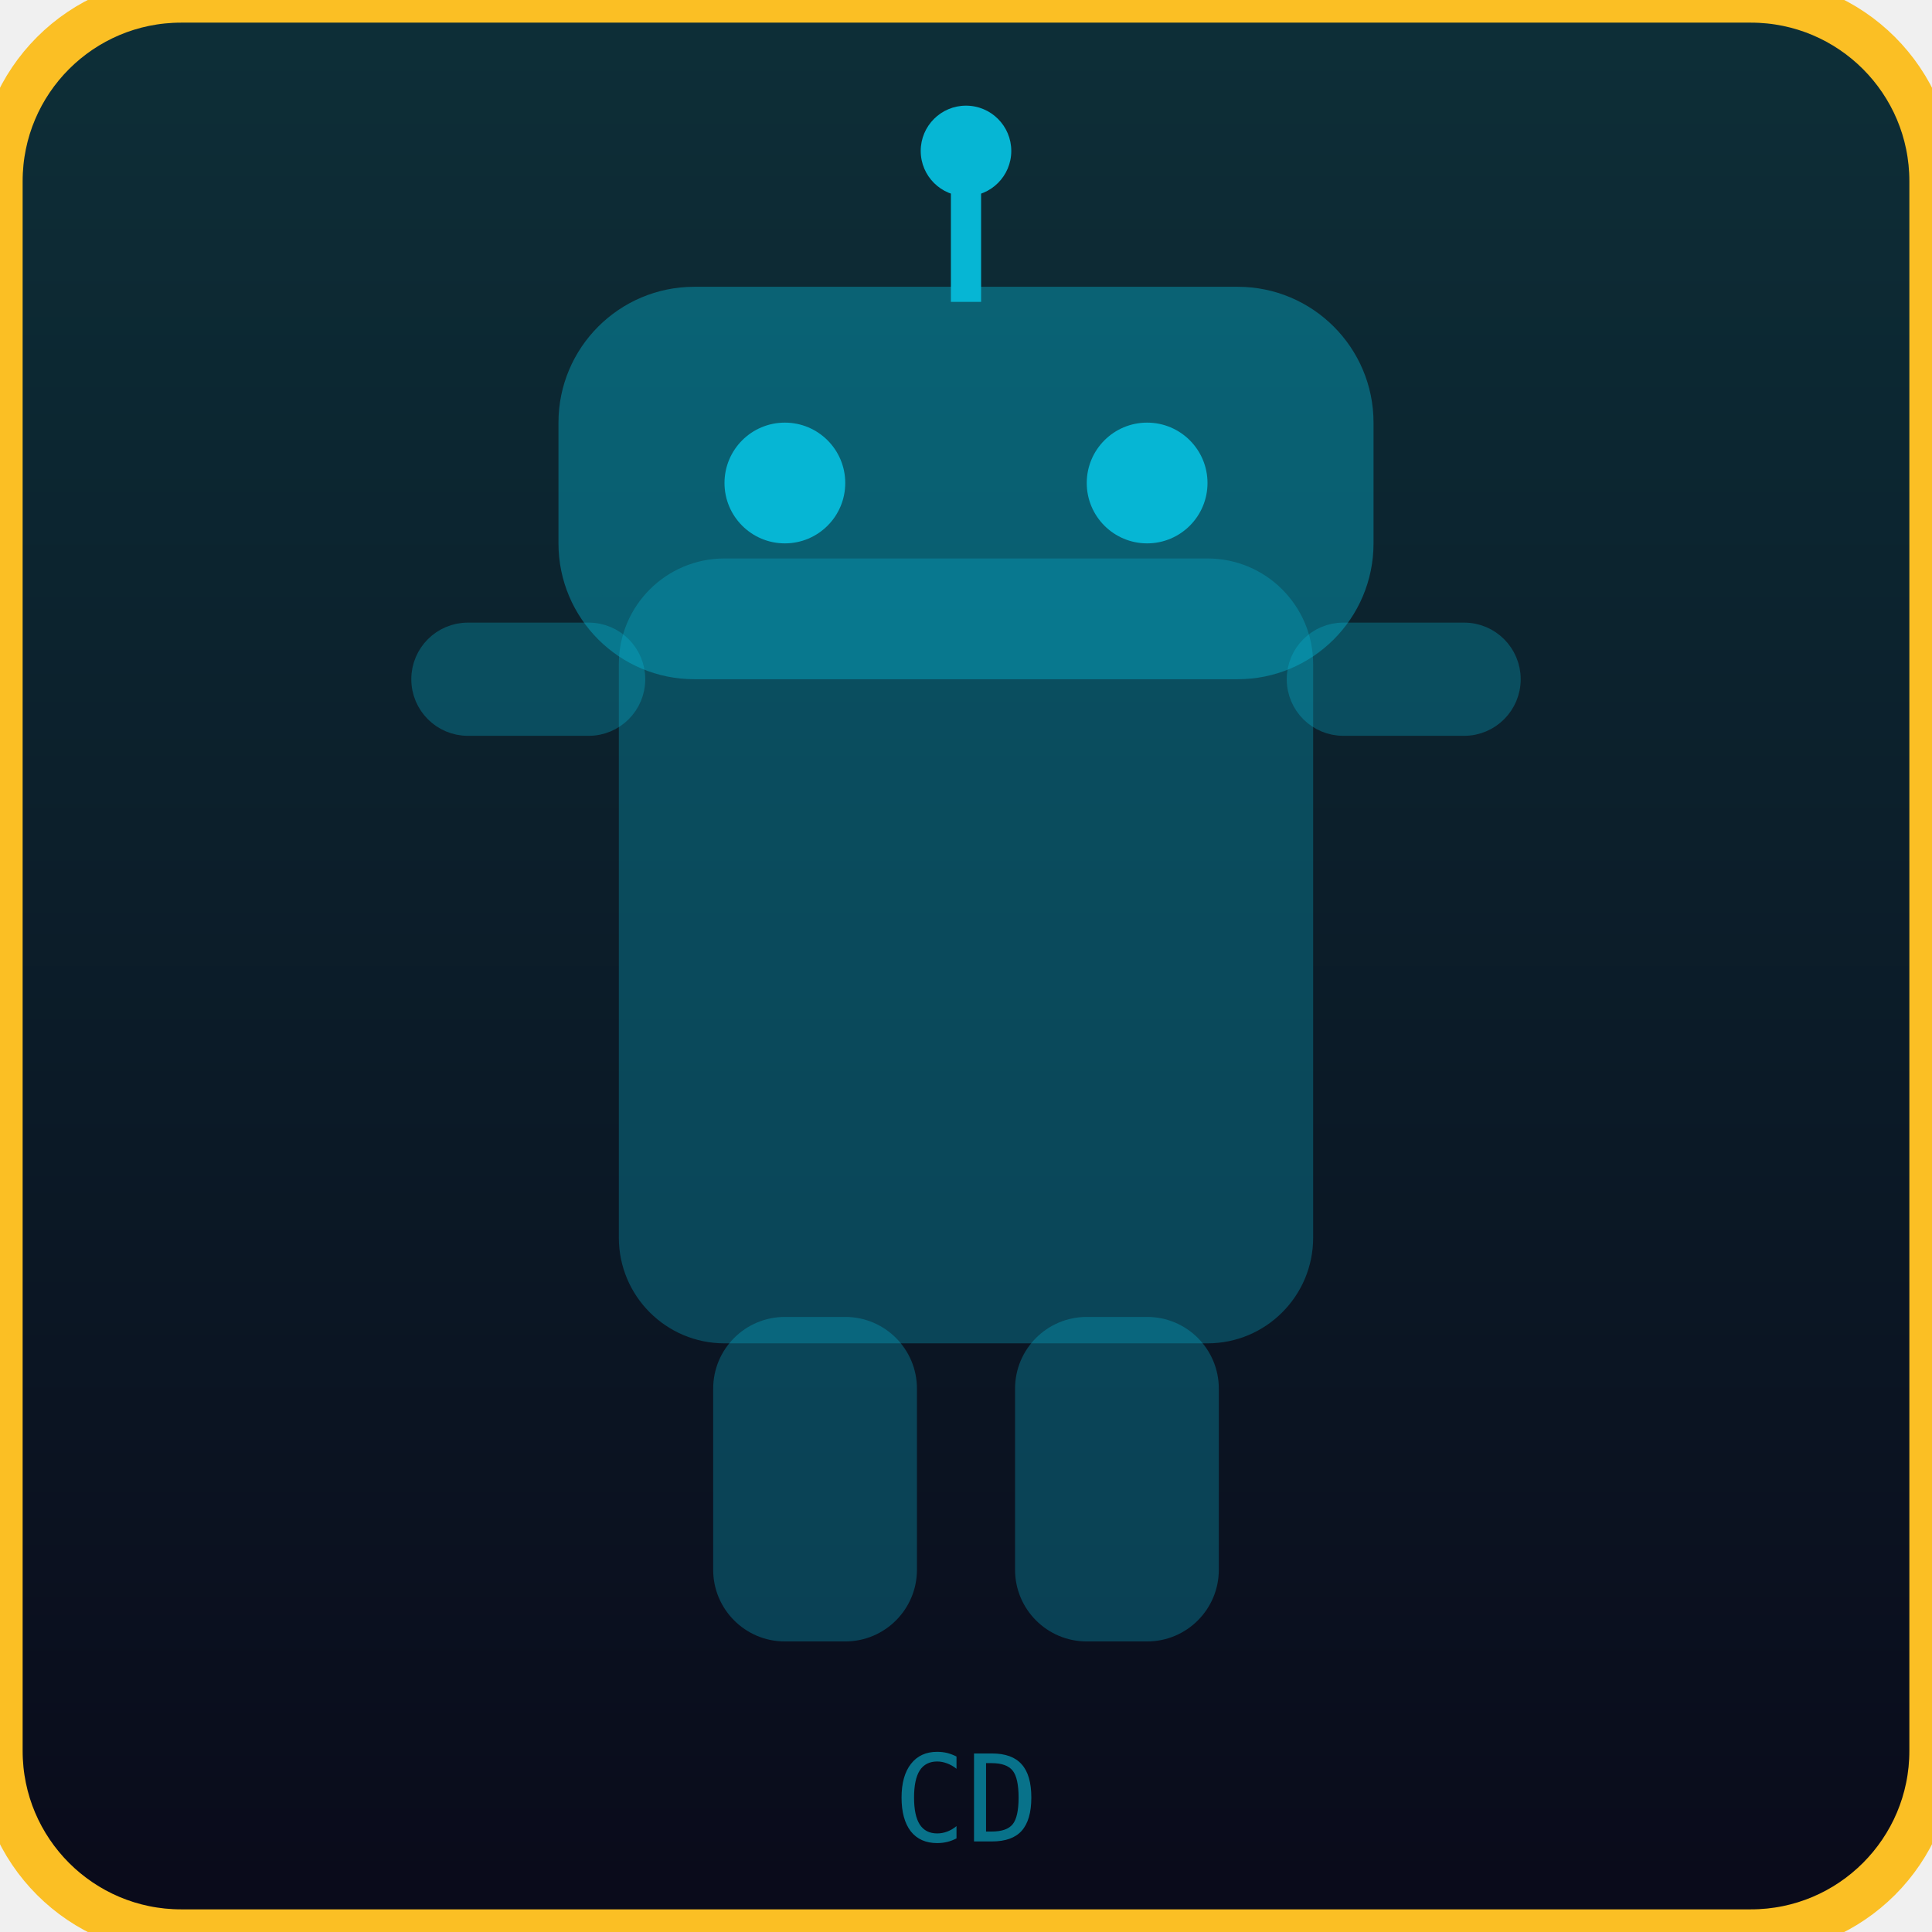
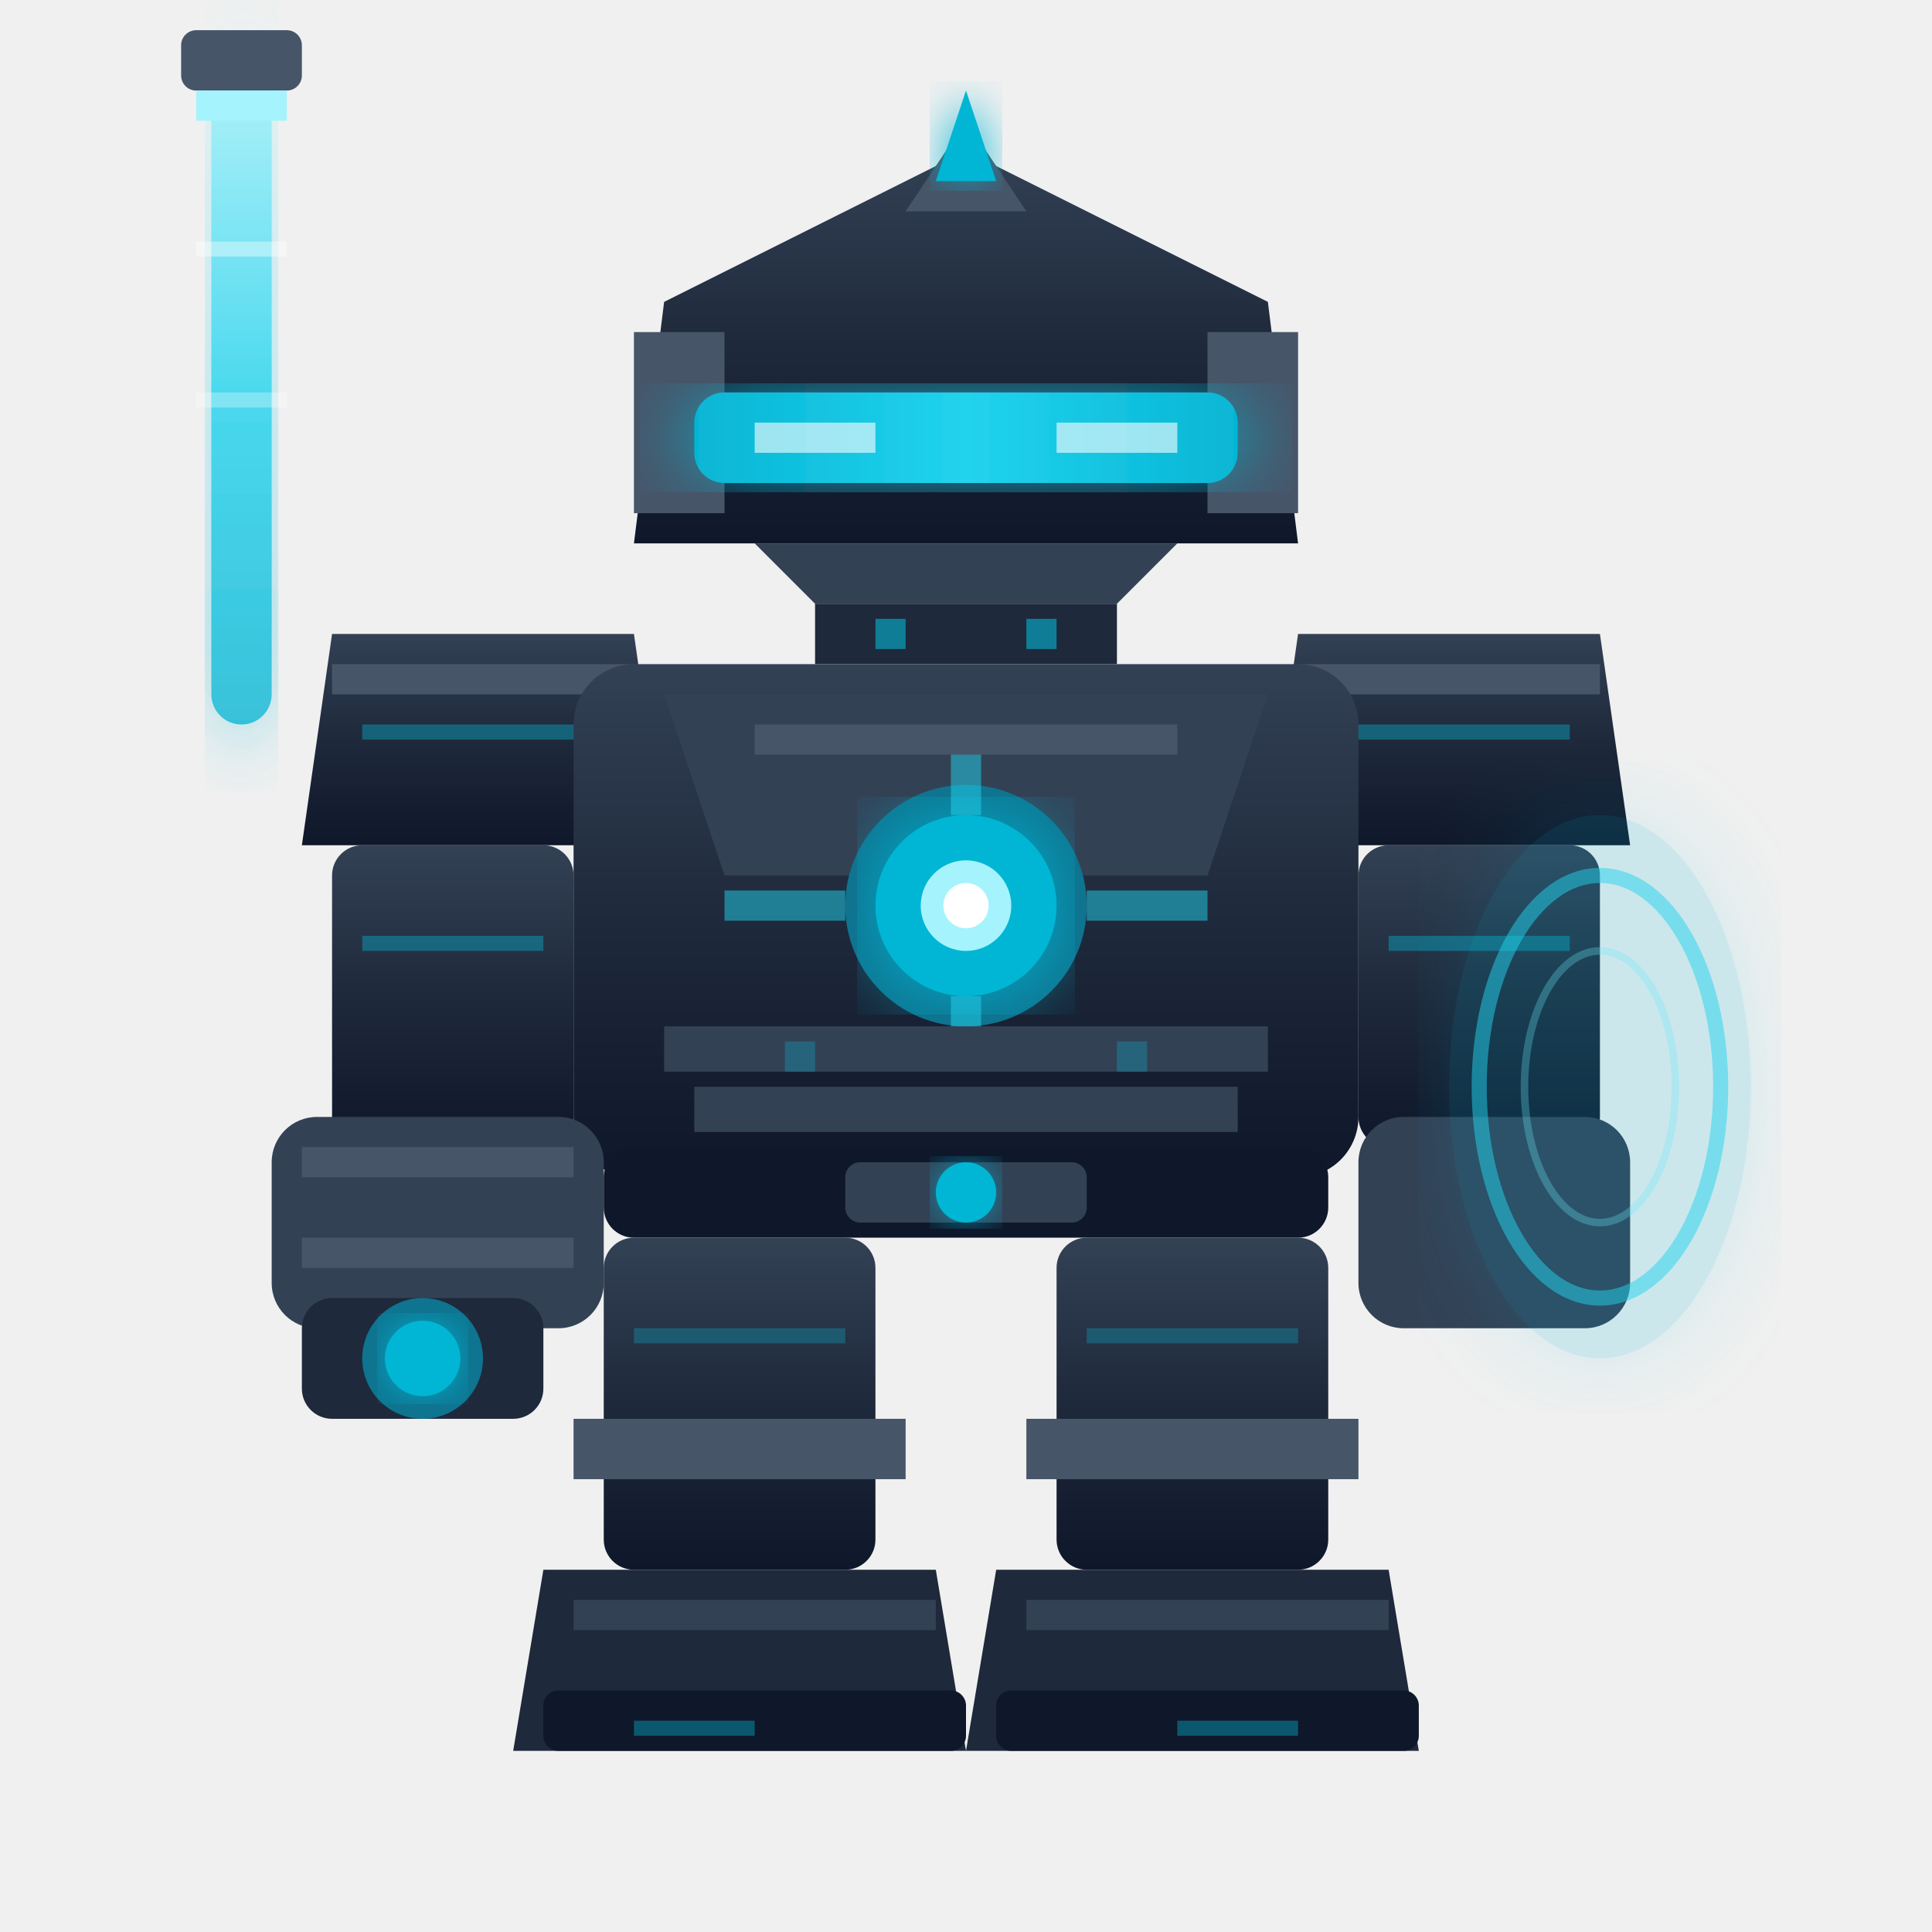
- <svg xmlns="http://www.w3.org/2000/svg" width="128" height="128" viewBox="0 0 128 128">
+ <svg xmlns="http://www.w3.org/2000/svg" width="128" height="128" viewBox="0 0 128 128" fill="none">
  <defs>
-     <linearGradient id="bg" x1="0" y1="0" x2="0" y2="1">
-       <stop offset="0%" stop-color="#0d2f38" />
-       <stop offset="100%" stop-color="#0a0a1a" />
+     <linearGradient id="op-armor" x1="0" y1="0" x2="0" y2="1">
+       <stop offset="0%" stop-color="#334155" />
+       <stop offset="50%" stop-color="#1e293b" />
+       <stop offset="100%" stop-color="#0f172a" />
    </linearGradient>
+     <linearGradient id="op-visor" x1="0" y1="0" x2="1" y2="0">
+       <stop offset="0%" stop-color="#06b6d4" />
+       <stop offset="50%" stop-color="#22d3ee" />
+       <stop offset="100%" stop-color="#06b6d4" />
+     </linearGradient>
+     <linearGradient id="op-energy" x1="0" y1="0" x2="0" y2="1">
+       <stop offset="0%" stop-color="#67e8f9" />
+       <stop offset="100%" stop-color="#0891b2" />
+     </linearGradient>
+     <linearGradient id="op-sword" x1="0" y1="0" x2="0" y2="1">
+       <stop offset="0%" stop-color="#a5f3fc" />
+       <stop offset="50%" stop-color="#22d3ee" />
+       <stop offset="100%" stop-color="#06b6d4" />
+     </linearGradient>
+     <filter id="op-glow">
+       <feGaussianBlur stdDeviation="3" result="blur" />
+       <feMerge>
+         <feMergeNode in="blur" />
+         <feMergeNode in="SourceGraphic" />
+       </feMerge>
+     </filter>
+     <filter id="op-glow-sm">
+       <feGaussianBlur stdDeviation="1.5" result="blur" />
+       <feMerge>
+         <feMergeNode in="blur" />
+         <feMergeNode in="SourceGraphic" />
+       </feMerge>
+     </filter>
  </defs>
-   <rect width="128" height="128" rx="12" fill="url(#bg)" stroke="#fbbf24" stroke-width="3" />
-   <rect x="42" y="38" width="44" height="50" rx="6" fill="#06b6d4" opacity="0.3" stroke="#06b6d4" stroke-width="2" />
-   <rect x="38" y="20" width="52" height="24" rx="8" fill="#06b6d4" opacity="0.4" stroke="#06b6d4" stroke-width="2" />
-   <circle cx="52" cy="32" r="4" fill="#06b6d4" />
-   <circle cx="76" cy="32" r="4" fill="#06b6d4" />
-   <line x1="64" y1="20" x2="64" y2="12" stroke="#06b6d4" stroke-width="2" />
-   <circle cx="64" cy="10" r="3" fill="#06b6d4" />
-   <rect x="28" y="42" width="14" height="6" rx="3" fill="#06b6d4" opacity="0.3" stroke="#06b6d4" stroke-width="1.5" />
-   <rect x="86" y="42" width="14" height="6" rx="3" fill="#06b6d4" opacity="0.3" stroke="#06b6d4" stroke-width="1.5" />
-   <rect x="48" y="88" width="12" height="20" rx="4" fill="#06b6d4" opacity="0.3" stroke="#06b6d4" stroke-width="1.5" />
-   <rect x="68" y="88" width="12" height="20" rx="4" fill="#06b6d4" opacity="0.3" stroke="#06b6d4" stroke-width="1.5" />
-   <text x="64" y="122" text-anchor="middle" font-family="monospace" font-size="8" fill="#06b6d4" opacity="0.6">CD</text>
+   <rect x="14" y="4" width="4" height="44" rx="2" fill="url(#op-sword)" filter="url(#op-glow)" opacity="0.8" />
+   <rect x="12" y="2" width="8" height="4" rx="1" fill="#475569" />
+   <rect x="13" y="6" width="6" height="2" fill="#a5f3fc" />
+   <rect x="13" y="16" width="6" height="1" fill="white" opacity="0.4" />
+   <rect x="13" y="26" width="6" height="1" fill="white" opacity="0.3" />
+   <polygon points="64,10 84,20 86,36 42,36 44,20" fill="url(#op-armor)" />
+   <polygon points="64,8 68,14 60,14" fill="#475569" />
+   <polygon points="64,6 66,12 62,12" fill="#06b6d4" filter="url(#op-glow-sm)" />
+   <rect x="42" y="22" width="6" height="12" fill="#475569" />
+   <rect x="80" y="22" width="6" height="12" fill="#475569" />
+   <rect x="46" y="26" width="36" height="6" rx="2" fill="url(#op-visor)" filter="url(#op-glow)" />
+   <rect x="50" y="28" width="8" height="2" fill="white" opacity="0.6" />
+   <rect x="70" y="28" width="8" height="2" fill="white" opacity="0.6" />
+   <polygon points="50,36 78,36 74,40 54,40" fill="#334155" />
+   <rect x="54" y="40" width="20" height="4" fill="#1e293b" />
+   <rect x="58" y="41" width="2" height="2" fill="#06b6d4" opacity="0.6" />
+   <rect x="68" y="41" width="2" height="2" fill="#06b6d4" opacity="0.6" />
+   <polygon points="22,42 42,42 44,56 20,56" fill="url(#op-armor)" />
+   <rect x="22" y="44" width="20" height="2" fill="#475569" />
+   <rect x="24" y="48" width="16" height="1" fill="#06b6d4" opacity="0.4" />
+   <polygon points="86,42 106,42 108,56 84,56" fill="url(#op-armor)" />
+   <rect x="86" y="44" width="20" height="2" fill="#475569" />
+   <rect x="88" y="48" width="16" height="1" fill="#06b6d4" opacity="0.4" />
+   <rect x="38" y="44" width="52" height="34" rx="4" fill="url(#op-armor)" />
+   <polygon points="44,46 84,46 80,58 48,58" fill="#334155" />
+   <rect x="50" y="48" width="28" height="2" fill="#475569" />
+   <circle cx="64" cy="60" r="8" fill="#0e7490" />
+   <circle cx="64" cy="60" r="6" fill="#06b6d4" filter="url(#op-glow)" />
+   <circle cx="64" cy="60" r="3" fill="#a5f3fc" />
+   <circle cx="64" cy="60" r="1.5" fill="white" />
+   <rect x="48" y="59" width="8" height="2" fill="#22d3ee" opacity="0.5" />
+   <rect x="72" y="59" width="8" height="2" fill="#22d3ee" opacity="0.5" />
+   <rect x="63" y="50" width="2" height="4" fill="#22d3ee" opacity="0.5" />
+   <rect x="63" y="66" width="2" height="4" fill="#22d3ee" opacity="0.5" />
+   <rect x="44" y="68" width="40" height="3" fill="#334155" />
+   <rect x="46" y="72" width="36" height="3" fill="#334155" />
+   <rect x="52" y="69" width="2" height="2" fill="#06b6d4" opacity="0.3" />
+   <rect x="74" y="69" width="2" height="2" fill="#06b6d4" opacity="0.3" />
+   <rect x="22" y="56" width="16" height="20" rx="2" fill="url(#op-armor)" />
+   <rect x="24" y="62" width="12" height="1" fill="#06b6d4" opacity="0.4" />
+   <rect x="18" y="74" width="22" height="14" rx="3" fill="#334155" />
+   <rect x="20" y="76" width="18" height="2" fill="#475569" />
+   <rect x="20" y="82" width="18" height="2" fill="#475569" />
+   <rect x="20" y="86" width="16" height="8" rx="2" fill="#1e293b" />
+   <circle cx="28" cy="90" r="4" fill="#0e7490" />
+   <circle cx="28" cy="90" r="2.5" fill="#06b6d4" filter="url(#op-glow-sm)" />
+   <rect x="90" y="56" width="16" height="20" rx="2" fill="url(#op-armor)" />
+   <rect x="92" y="62" width="12" height="1" fill="#06b6d4" opacity="0.4" />
+   <rect x="90" y="74" width="18" height="14" rx="3" fill="#334155" />
+   <ellipse cx="106" cy="72" rx="10" ry="18" fill="#06b6d4" opacity="0.15" filter="url(#op-glow)" />
+   <ellipse cx="106" cy="72" rx="8" ry="14" fill="none" stroke="#22d3ee" stroke-width="1" opacity="0.5" />
+   <ellipse cx="106" cy="72" rx="5" ry="9" fill="none" stroke="#67e8f9" stroke-width="0.5" opacity="0.3" />
+   <rect x="40" y="76" width="48" height="6" rx="2" fill="#0f172a" />
+   <rect x="56" y="77" width="16" height="4" rx="1" fill="#334155" />
+   <circle cx="64" cy="79" r="2" fill="#06b6d4" filter="url(#op-glow-sm)" />
+   <rect x="40" y="82" width="18" height="22" rx="2" fill="url(#op-armor)" />
+   <rect x="42" y="88" width="14" height="1" fill="#06b6d4" opacity="0.3" />
+   <rect x="42" y="96" width="14" height="1" fill="#06b6d4" opacity="0.3" />
+   <rect x="38" y="94" width="22" height="4" fill="#475569" />
+   <polygon points="36,104 62,104 64,116 34,116" fill="#1e293b" />
+   <rect x="38" y="106" width="24" height="2" fill="#334155" />
+   <rect x="36" y="112" width="28" height="4" rx="1" fill="#0f172a" />
+   <rect x="42" y="114" width="8" height="1" fill="#06b6d4" opacity="0.4" />
+   <rect x="70" y="82" width="18" height="22" rx="2" fill="url(#op-armor)" />
+   <rect x="72" y="88" width="14" height="1" fill="#06b6d4" opacity="0.3" />
+   <rect x="72" y="96" width="14" height="1" fill="#06b6d4" opacity="0.3" />
+   <rect x="68" y="94" width="22" height="4" fill="#475569" />
+   <polygon points="66,104 92,104 94,116 64,116" fill="#1e293b" />
+   <rect x="68" y="106" width="24" height="2" fill="#334155" />
+   <rect x="66" y="112" width="28" height="4" rx="1" fill="#0f172a" />
+   <rect x="78" y="114" width="8" height="1" fill="#06b6d4" opacity="0.4" />
</svg>
